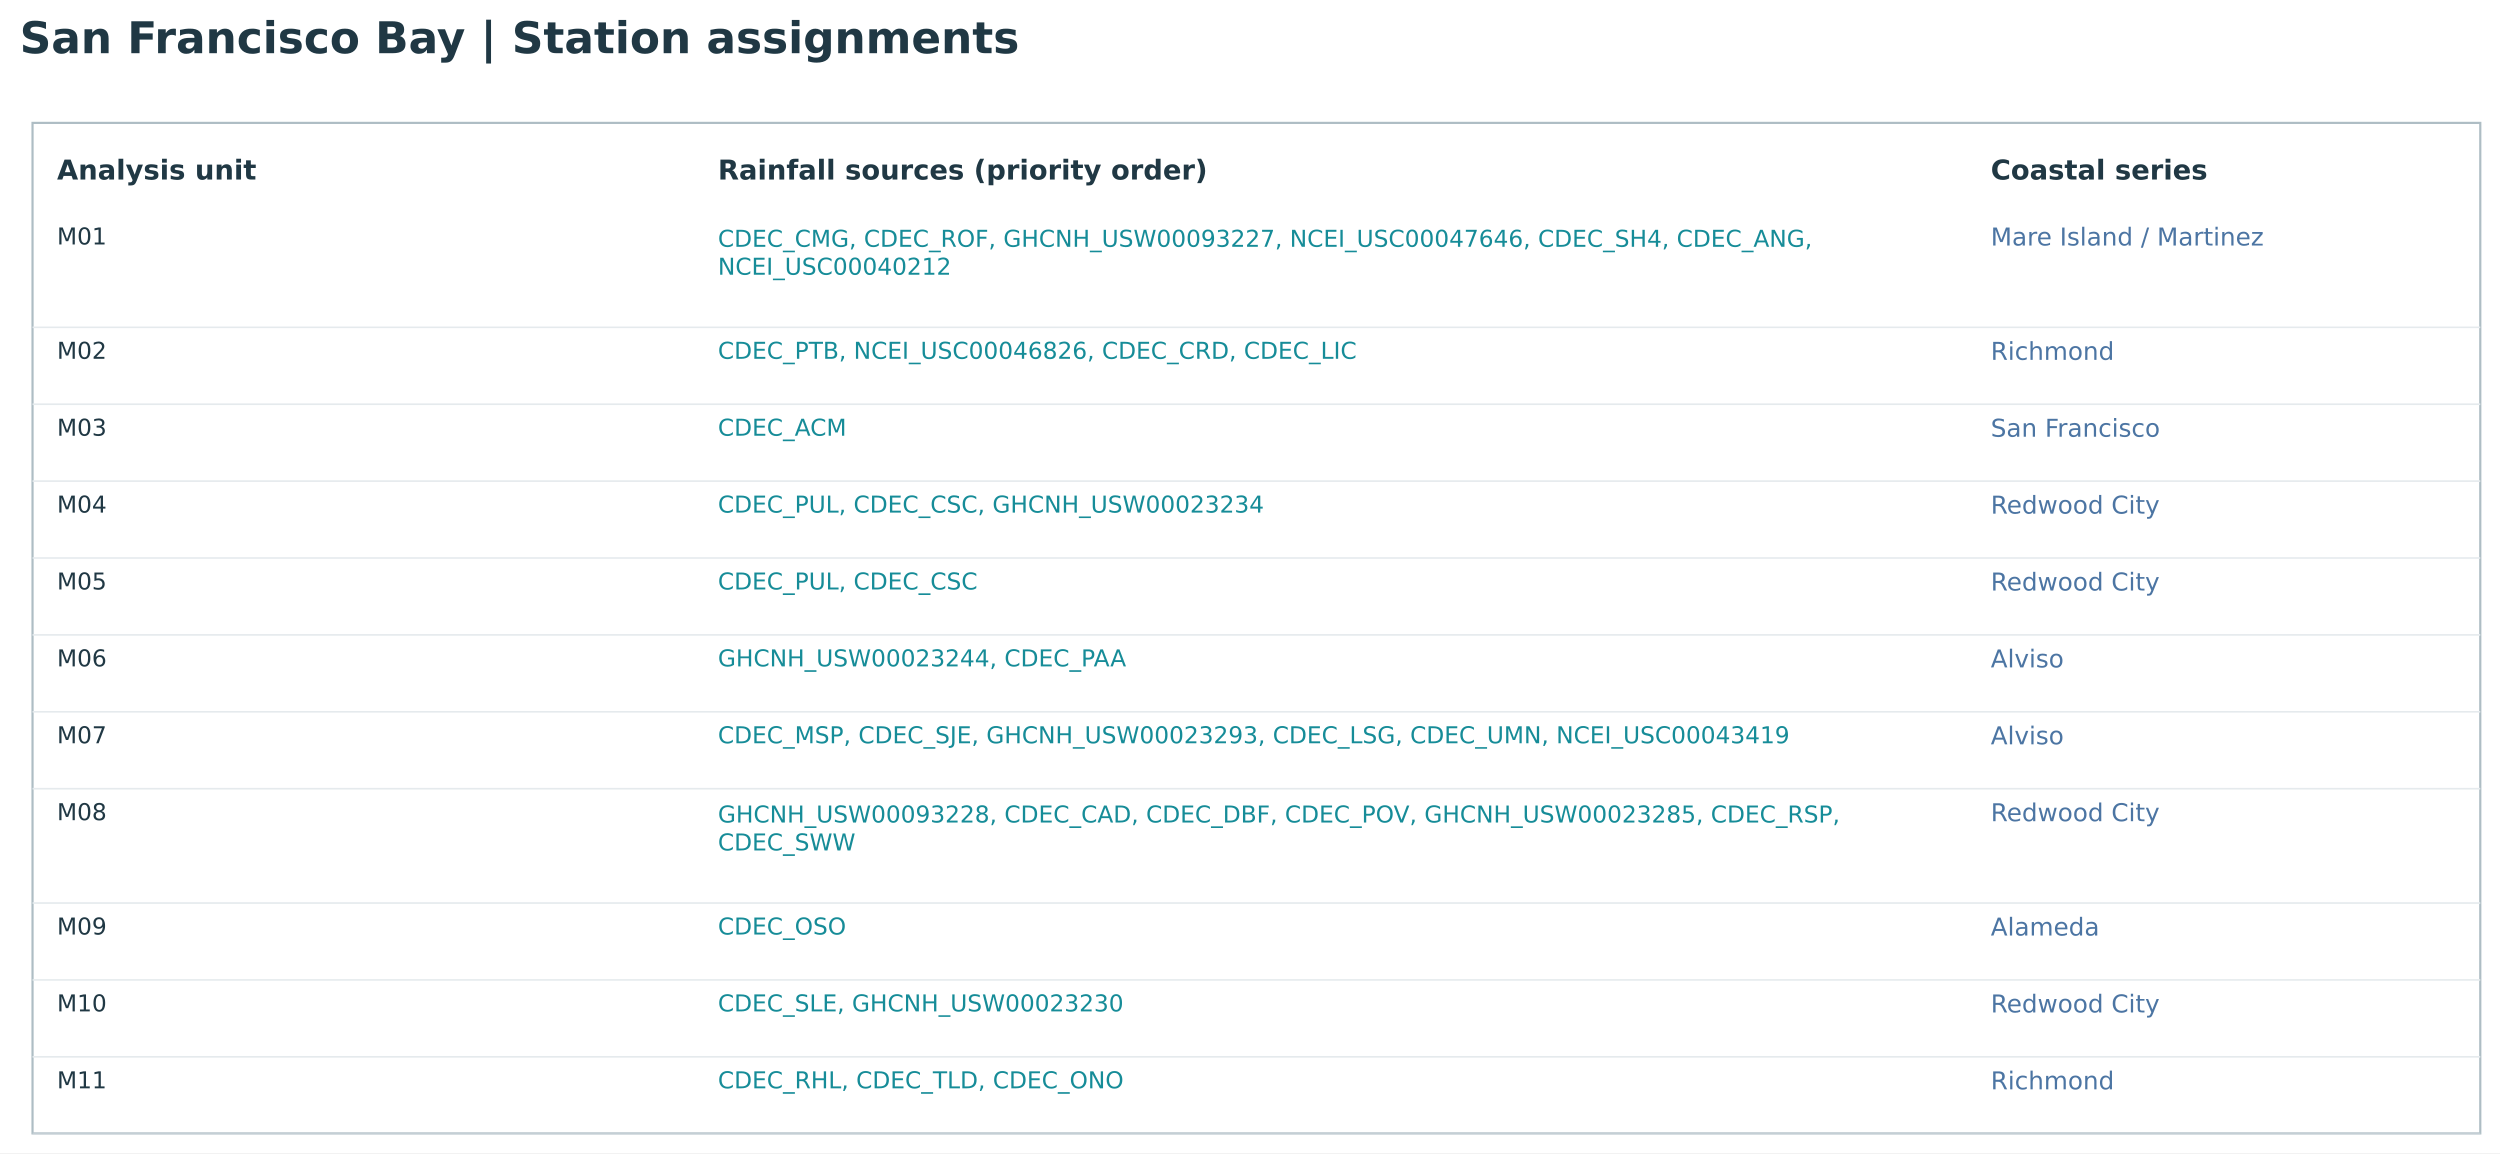
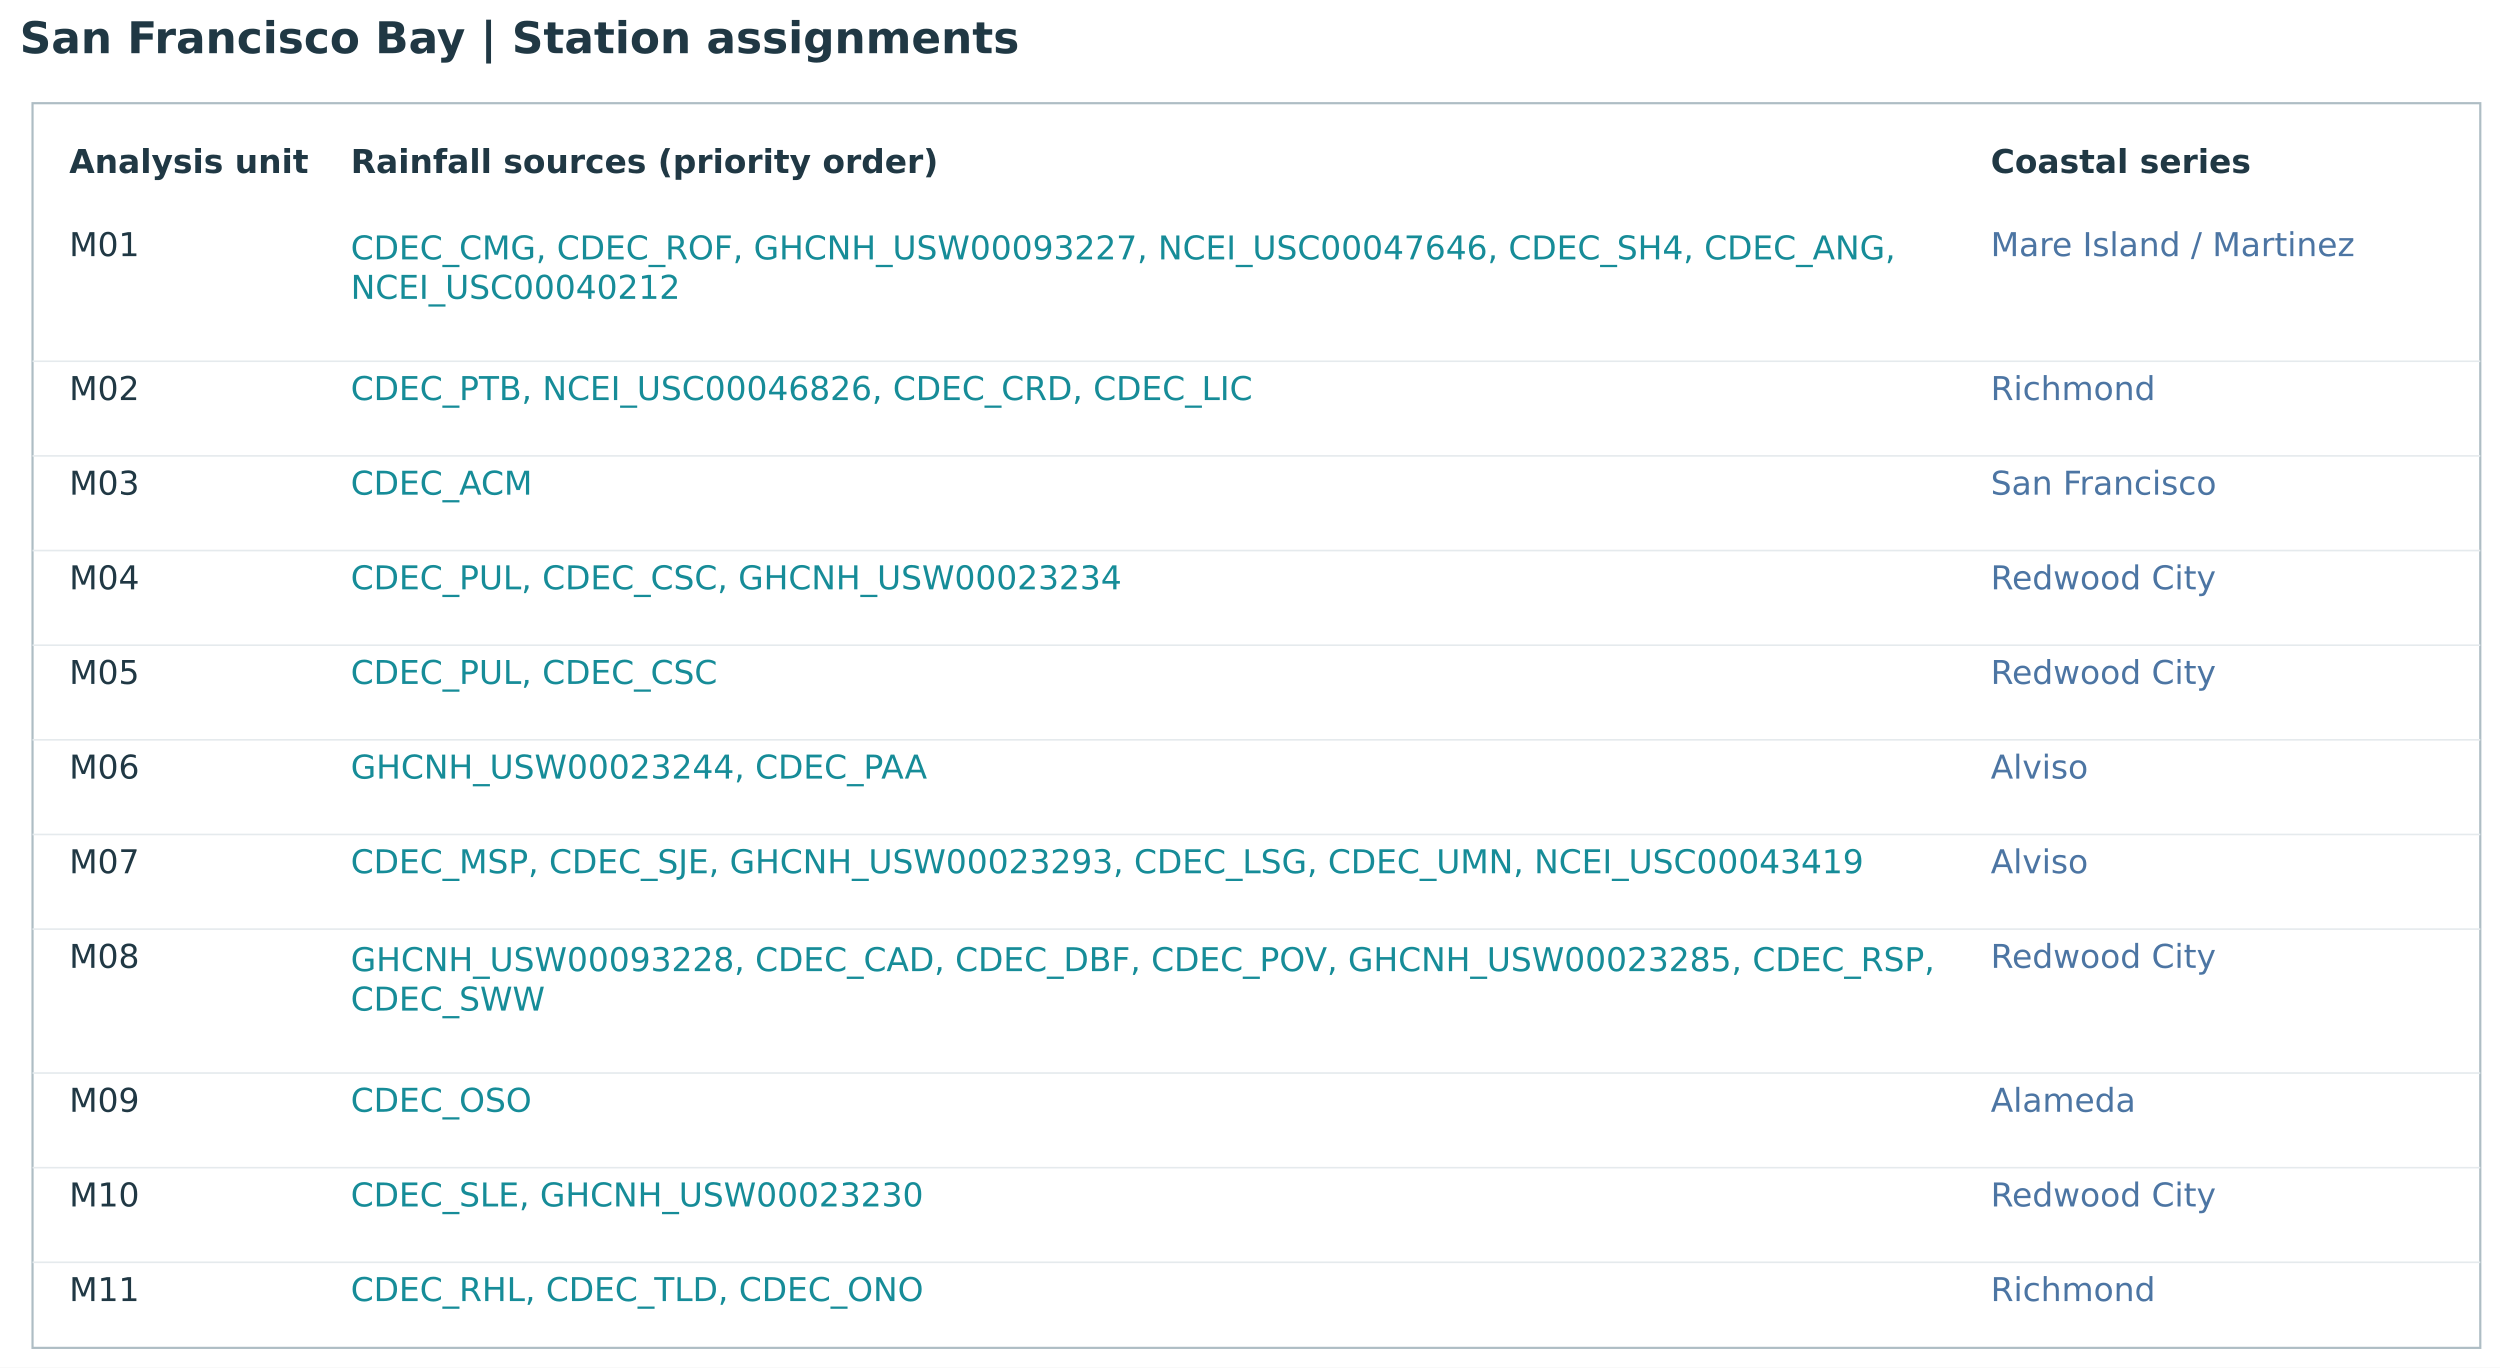
- <svg xmlns="http://www.w3.org/2000/svg" width="912.96pt" height="421.099pt" viewBox="0 0 912.96 421.099" version="1.1">
+ <svg xmlns="http://www.w3.org/2000/svg" width="912.96pt" height="499.421pt" viewBox="0 0 912.96 499.421" version="1.1">
  <defs>
    <style type="text/css">*{stroke-linejoin: round; stroke-linecap: butt}</style>
  </defs>
  <g id="figure_1">
    <g id="patch_1">
-       <path d="M 0 421.099  L 912.96 421.099  L 912.96 0  L 0 0  z " style="fill: #ffffff" />
+       <path d="M 0 499.421 L 912.96 499.421 L 912.96 0 L 0 0 z " style="fill: #ffffff" />
    </g>
    <g id="axes_1">
      <g id="patch_2">
-         <path d="M 11.88 413.899  L 905.76 413.899  L 905.76 44.878  L 11.88 44.878  L 11.88 413.899  z " style="fill: none; stroke: #aebdc4; stroke-width: 0.8; stroke-linejoin: miter" />
+         <path d="M 11.88 492.221 L 905.76 492.221 L 905.76 37.685 L 11.88 37.685 L 11.88 492.221 z " style="fill: none; stroke: #aebdc4; stroke-width: 0.8; stroke-linejoin: miter" />
      </g>
      <g id="line2d_1">
-         <path d="M 11.88 119.534  L 905.76 119.534  " clip-path="url(#paf3a35642e)" style="fill: none; stroke: #e5eaed; stroke-width: 0.6; stroke-linecap: square" />
+         <path d="M 11.88 131.933 L 905.76 131.933 " clip-path="url(#p73c9c25e3a)" style="fill: none; stroke: #e5eaed; stroke-width: 0.6; stroke-linecap: square" />
      </g>
      <g id="line2d_2">
-         <path d="M 11.88 147.614  L 905.76 147.614  " clip-path="url(#paf3a35642e)" style="fill: none; stroke: #e5eaed; stroke-width: 0.6; stroke-linecap: square" />
+         <path d="M 11.88 166.493 L 905.76 166.493 " clip-path="url(#p73c9c25e3a)" style="fill: none; stroke: #e5eaed; stroke-width: 0.6; stroke-linecap: square" />
      </g>
      <g id="line2d_3">
-         <path d="M 11.88 175.694  L 905.76 175.694  " clip-path="url(#paf3a35642e)" style="fill: none; stroke: #e5eaed; stroke-width: 0.6; stroke-linecap: square" />
+         <path d="M 11.88 201.053 L 905.76 201.053 " clip-path="url(#p73c9c25e3a)" style="fill: none; stroke: #e5eaed; stroke-width: 0.6; stroke-linecap: square" />
      </g>
      <g id="line2d_4">
-         <path d="M 11.88 203.774  L 905.76 203.774  " clip-path="url(#paf3a35642e)" style="fill: none; stroke: #e5eaed; stroke-width: 0.6; stroke-linecap: square" />
+         <path d="M 11.88 235.613 L 905.76 235.613 " clip-path="url(#p73c9c25e3a)" style="fill: none; stroke: #e5eaed; stroke-width: 0.6; stroke-linecap: square" />
      </g>
      <g id="line2d_5">
-         <path d="M 11.88 231.854  L 905.76 231.854  " clip-path="url(#paf3a35642e)" style="fill: none; stroke: #e5eaed; stroke-width: 0.6; stroke-linecap: square" />
+         <path d="M 11.88 270.173 L 905.76 270.173 " clip-path="url(#p73c9c25e3a)" style="fill: none; stroke: #e5eaed; stroke-width: 0.6; stroke-linecap: square" />
      </g>
      <g id="line2d_6">
-         <path d="M 11.88 259.934  L 905.76 259.934  " clip-path="url(#paf3a35642e)" style="fill: none; stroke: #e5eaed; stroke-width: 0.6; stroke-linecap: square" />
+         <path d="M 11.88 304.733 L 905.76 304.733 " clip-path="url(#p73c9c25e3a)" style="fill: none; stroke: #e5eaed; stroke-width: 0.6; stroke-linecap: square" />
      </g>
      <g id="line2d_7">
-         <path d="M 11.88 288.014  L 905.76 288.014  " clip-path="url(#paf3a35642e)" style="fill: none; stroke: #e5eaed; stroke-width: 0.6; stroke-linecap: square" />
+         <path d="M 11.88 339.293 L 905.76 339.293 " clip-path="url(#p73c9c25e3a)" style="fill: none; stroke: #e5eaed; stroke-width: 0.6; stroke-linecap: square" />
      </g>
      <g id="line2d_8">
-         <path d="M 11.88 329.774  L 905.76 329.774  " clip-path="url(#paf3a35642e)" style="fill: none; stroke: #e5eaed; stroke-width: 0.6; stroke-linecap: square" />
+         <path d="M 11.88 391.853 L 905.76 391.853 " clip-path="url(#p73c9c25e3a)" style="fill: none; stroke: #e5eaed; stroke-width: 0.6; stroke-linecap: square" />
      </g>
      <g id="line2d_9">
-         <path d="M 11.88 357.854  L 905.76 357.854  " clip-path="url(#paf3a35642e)" style="fill: none; stroke: #e5eaed; stroke-width: 0.6; stroke-linecap: square" />
+         <path d="M 11.88 426.413 L 905.76 426.413 " clip-path="url(#p73c9c25e3a)" style="fill: none; stroke: #e5eaed; stroke-width: 0.6; stroke-linecap: square" />
      </g>
      <g id="line2d_10">
-         <path d="M 11.88 385.934  L 905.76 385.934  " clip-path="url(#paf3a35642e)" style="fill: none; stroke: #e5eaed; stroke-width: 0.6; stroke-linecap: square" />
+         <path d="M 11.88 460.973 L 905.76 460.973 " clip-path="url(#p73c9c25e3a)" style="fill: none; stroke: #e5eaed; stroke-width: 0.6; stroke-linecap: square" />
      </g>
      <g id="line2d_11">
-         <path d="M 11.88 414.014  L 905.76 414.014  " clip-path="url(#paf3a35642e)" style="fill: none; stroke: #e5eaed; stroke-width: 0.6; stroke-linecap: square" />
+         <path d="M 11.88 495.533 L 905.76 495.533 " clip-path="url(#p73c9c25e3a)" style="fill: none; stroke: #e5eaed; stroke-width: 0.6; stroke-linecap: square" />
      </g>
      <g id="text_1">
-         <text style="font-weight: 700; font-size: 10px; font-family: 'DejaVu Sans'; text-anchor: start; fill: #203844" x="20.819" y="65.57" transform="rotate(-0 20.8188 65.5704)">Analysis unit</text>
+         <text style="font-weight: 700; font-size: 12px; font-family: 'DejaVu Sans'; text-anchor: start; fill: #203844" x="25.288" y="63.173" transform="rotate(-0 25.2882 63.1728)">Analysis unit</text>
      </g>
      <g id="text_2">
-         <text style="font-weight: 700; font-size: 10px; font-family: 'DejaVu Sans'; text-anchor: start; fill: #203844" x="262.166" y="65.57" transform="rotate(-0 262.1664 65.5704)">Rainfall sources (priority order)</text>
+         <text style="font-weight: 700; font-size: 12px; font-family: 'DejaVu Sans'; text-anchor: start; fill: #203844" x="128.084" y="63.173" transform="rotate(-0 128.0844 63.1728)">Rainfall sources (priority order)</text>
      </g>
      <g id="text_3">
-         <text style="font-weight: 700; font-size: 10px; font-family: 'DejaVu Sans'; text-anchor: start; fill: #203844" x="726.984" y="65.57" transform="rotate(-0 726.984 65.5704)">Coastal series</text>
+         <text style="font-weight: 700; font-size: 12px; font-family: 'DejaVu Sans'; text-anchor: start; fill: #203844" x="726.984" y="63.173" transform="rotate(-0 726.984 63.1728)">Coastal series</text>
      </g>
      <g id="assignment-M01">
-         <text style="font-size: 8.5px; font-family: 'DejaVu Sans'; text-anchor: start; fill: #203844" x="20.819" y="89.272" transform="rotate(-0 20.8188 89.27241)">M01</text>
+         <text style="font-size: 12px; font-family: 'DejaVu Sans'; text-anchor: start; fill: #203844" x="25.288" y="93.53" transform="rotate(-0 25.2882 93.52999)">M01</text>
      </g>
      <g id="assignment-M01">
-         <text style="font-size: 8.5px; font-family: 'DejaVu Sans'; fill: #168c98" transform="translate(262.1664 90.12324)">CDEC_CMG, CDEC_ROF, GHCNH_USW00093227, NCEI_USC00047646, CDEC_SH4, CDEC_ANG,</text>
-         <text style="font-size: 8.5px; font-family: 'DejaVu Sans'; fill: #168c98" transform="translate(262.1664 100.3249)">NCEI_USC00040212</text>
+         <text style="font-size: 12px; font-family: 'DejaVu Sans'; fill: #168c98" transform="translate(128.0844 94.73116)">CDEC_CMG, CDEC_ROF, GHCNH_USW00093227, NCEI_USC00047646, CDEC_SH4, CDEC_ANG,</text>
+         <text style="font-size: 12px; font-family: 'DejaVu Sans'; fill: #168c98" transform="translate(128.0844 109.1335)">NCEI_USC00040212</text>
      </g>
      <g id="assignment-M01">
-         <text style="font-size: 9px; font-family: 'DejaVu Sans'; text-anchor: start; fill: #4c75a3" x="726.984" y="89.653" transform="rotate(-0 726.984 89.65299)">Mare Island / Martinez</text>
+         <text style="font-size: 12px; font-family: 'DejaVu Sans'; text-anchor: start; fill: #4c75a3" x="726.984" y="93.531" transform="rotate(-0 726.984 93.53092)">Mare Island / Martinez</text>
      </g>
      <g id="assignment-M02">
-         <text style="font-size: 8.5px; font-family: 'DejaVu Sans'; text-anchor: start; fill: #203844" x="20.819" y="131.032" transform="rotate(-0 20.8188 131.0324)">M02</text>
+         <text style="font-size: 12px; font-family: 'DejaVu Sans'; text-anchor: start; fill: #203844" x="25.288" y="146.09" transform="rotate(-0 25.2882 146.09)">M02</text>
      </g>
      <g id="assignment-M02">
-         <text style="font-size: 8.5px; font-family: 'DejaVu Sans'; text-anchor: start; fill: #168c98" x="262.166" y="131.032" transform="rotate(-0 262.1664 131.0324)">CDEC_PTB, NCEI_USC00046826, CDEC_CRD, CDEC_LIC</text>
+         <text style="font-size: 12px; font-family: 'DejaVu Sans'; text-anchor: start; fill: #168c98" x="128.084" y="146.09" transform="rotate(-0 128.0844 146.09)">CDEC_PTB, NCEI_USC00046826, CDEC_CRD, CDEC_LIC</text>
      </g>
      <g id="assignment-M02">
-         <text style="font-size: 9px; font-family: 'DejaVu Sans'; text-anchor: start; fill: #4c75a3" x="726.984" y="131.413" transform="rotate(-0 726.984 131.413)">Richmond</text>
+         <text style="font-size: 12px; font-family: 'DejaVu Sans'; text-anchor: start; fill: #4c75a3" x="726.984" y="146.091" transform="rotate(-0 726.984 146.0909)">Richmond</text>
      </g>
      <g id="assignment-M03">
-         <text style="font-size: 8.5px; font-family: 'DejaVu Sans'; text-anchor: start; fill: #203844" x="20.819" y="159.112" transform="rotate(-0 20.8188 159.1124)">M03</text>
+         <text style="font-size: 12px; font-family: 'DejaVu Sans'; text-anchor: start; fill: #203844" x="25.288" y="180.65" transform="rotate(-0 25.2882 180.65)">M03</text>
      </g>
      <g id="assignment-M03">
-         <text style="font-size: 8.5px; font-family: 'DejaVu Sans'; text-anchor: start; fill: #168c98" x="262.166" y="159.112" transform="rotate(-0 262.1664 159.1124)">CDEC_ACM</text>
+         <text style="font-size: 12px; font-family: 'DejaVu Sans'; text-anchor: start; fill: #168c98" x="128.084" y="180.65" transform="rotate(-0 128.0844 180.65)">CDEC_ACM</text>
      </g>
      <g id="assignment-M03">
-         <text style="font-size: 9px; font-family: 'DejaVu Sans'; text-anchor: start; fill: #4c75a3" x="726.984" y="159.493" transform="rotate(-0 726.984 159.493)">San Francisco</text>
+         <text style="font-size: 12px; font-family: 'DejaVu Sans'; text-anchor: start; fill: #4c75a3" x="726.984" y="180.651" transform="rotate(-0 726.984 180.6509)">San Francisco</text>
      </g>
      <g id="assignment-M04">
-         <text style="font-size: 8.5px; font-family: 'DejaVu Sans'; text-anchor: start; fill: #203844" x="20.819" y="187.192" transform="rotate(-0 20.8188 187.1924)">M04</text>
+         <text style="font-size: 12px; font-family: 'DejaVu Sans'; text-anchor: start; fill: #203844" x="25.288" y="215.21" transform="rotate(-0 25.2882 215.21)">M04</text>
      </g>
      <g id="assignment-M04">
-         <text style="font-size: 8.5px; font-family: 'DejaVu Sans'; text-anchor: start; fill: #168c98" x="262.166" y="187.192" transform="rotate(-0 262.1664 187.1924)">CDEC_PUL, CDEC_CSC, GHCNH_USW00023234</text>
+         <text style="font-size: 12px; font-family: 'DejaVu Sans'; text-anchor: start; fill: #168c98" x="128.084" y="215.21" transform="rotate(-0 128.0844 215.21)">CDEC_PUL, CDEC_CSC, GHCNH_USW00023234</text>
      </g>
      <g id="assignment-M04">
-         <text style="font-size: 9px; font-family: 'DejaVu Sans'; text-anchor: start; fill: #4c75a3" x="726.984" y="187.573" transform="rotate(-0 726.984 187.573)">Redwood City</text>
+         <text style="font-size: 12px; font-family: 'DejaVu Sans'; text-anchor: start; fill: #4c75a3" x="726.984" y="215.211" transform="rotate(-0 726.984 215.2109)">Redwood City</text>
      </g>
      <g id="assignment-M05">
-         <text style="font-size: 8.5px; font-family: 'DejaVu Sans'; text-anchor: start; fill: #203844" x="20.819" y="215.272" transform="rotate(-0 20.8188 215.2724)">M05</text>
+         <text style="font-size: 12px; font-family: 'DejaVu Sans'; text-anchor: start; fill: #203844" x="25.288" y="249.77" transform="rotate(-0 25.2882 249.77)">M05</text>
      </g>
      <g id="assignment-M05">
-         <text style="font-size: 8.5px; font-family: 'DejaVu Sans'; text-anchor: start; fill: #168c98" x="262.166" y="215.272" transform="rotate(-0 262.1664 215.2724)">CDEC_PUL, CDEC_CSC</text>
+         <text style="font-size: 12px; font-family: 'DejaVu Sans'; text-anchor: start; fill: #168c98" x="128.084" y="249.77" transform="rotate(-0 128.0844 249.77)">CDEC_PUL, CDEC_CSC</text>
      </g>
      <g id="assignment-M05">
-         <text style="font-size: 9px; font-family: 'DejaVu Sans'; text-anchor: start; fill: #4c75a3" x="726.984" y="215.653" transform="rotate(-0 726.984 215.653)">Redwood City</text>
+         <text style="font-size: 12px; font-family: 'DejaVu Sans'; text-anchor: start; fill: #4c75a3" x="726.984" y="249.771" transform="rotate(-0 726.984 249.7709)">Redwood City</text>
      </g>
      <g id="assignment-M06">
-         <text style="font-size: 8.5px; font-family: 'DejaVu Sans'; text-anchor: start; fill: #203844" x="20.819" y="243.352" transform="rotate(-0 20.8188 243.3524)">M06</text>
+         <text style="font-size: 12px; font-family: 'DejaVu Sans'; text-anchor: start; fill: #203844" x="25.288" y="284.33" transform="rotate(-0 25.2882 284.33)">M06</text>
      </g>
      <g id="assignment-M06">
-         <text style="font-size: 8.5px; font-family: 'DejaVu Sans'; text-anchor: start; fill: #168c98" x="262.166" y="243.352" transform="rotate(-0 262.1664 243.3524)">GHCNH_USW00023244, CDEC_PAA</text>
+         <text style="font-size: 12px; font-family: 'DejaVu Sans'; text-anchor: start; fill: #168c98" x="128.084" y="284.33" transform="rotate(-0 128.0844 284.33)">GHCNH_USW00023244, CDEC_PAA</text>
      </g>
      <g id="assignment-M06">
-         <text style="font-size: 9px; font-family: 'DejaVu Sans'; text-anchor: start; fill: #4c75a3" x="726.984" y="243.733" transform="rotate(-0 726.984 243.733)">Alviso</text>
+         <text style="font-size: 12px; font-family: 'DejaVu Sans'; text-anchor: start; fill: #4c75a3" x="726.984" y="284.331" transform="rotate(-0 726.984 284.3309)">Alviso</text>
      </g>
      <g id="assignment-M07">
-         <text style="font-size: 8.5px; font-family: 'DejaVu Sans'; text-anchor: start; fill: #203844" x="20.819" y="271.432" transform="rotate(-0 20.8188 271.4324)">M07</text>
+         <text style="font-size: 12px; font-family: 'DejaVu Sans'; text-anchor: start; fill: #203844" x="25.288" y="318.89" transform="rotate(-0 25.2882 318.89)">M07</text>
      </g>
      <g id="assignment-M07">
-         <text style="font-size: 8.5px; font-family: 'DejaVu Sans'; text-anchor: start; fill: #168c98" x="262.166" y="271.432" transform="rotate(-0 262.1664 271.4324)">CDEC_MSP, CDEC_SJE, GHCNH_USW00023293, CDEC_LSG, CDEC_UMN, NCEI_USC00043419</text>
+         <text style="font-size: 12px; font-family: 'DejaVu Sans'; text-anchor: start; fill: #168c98" x="128.084" y="318.89" transform="rotate(-0 128.0844 318.89)">CDEC_MSP, CDEC_SJE, GHCNH_USW00023293, CDEC_LSG, CDEC_UMN, NCEI_USC00043419</text>
      </g>
      <g id="assignment-M07">
-         <text style="font-size: 9px; font-family: 'DejaVu Sans'; text-anchor: start; fill: #4c75a3" x="726.984" y="271.813" transform="rotate(-0 726.984 271.813)">Alviso</text>
+         <text style="font-size: 12px; font-family: 'DejaVu Sans'; text-anchor: start; fill: #4c75a3" x="726.984" y="318.891" transform="rotate(-0 726.984 318.8909)">Alviso</text>
      </g>
      <g id="assignment-M08">
-         <text style="font-size: 8.5px; font-family: 'DejaVu Sans'; text-anchor: start; fill: #203844" x="20.819" y="299.512" transform="rotate(-0 20.8188 299.5124)">M08</text>
+         <text style="font-size: 12px; font-family: 'DejaVu Sans'; text-anchor: start; fill: #203844" x="25.288" y="353.45" transform="rotate(-0 25.2882 353.45)">M08</text>
      </g>
      <g id="assignment-M08">
-         <text style="font-size: 8.5px; font-family: 'DejaVu Sans'; fill: #168c98" transform="translate(262.1664 300.3632)">GHCNH_USW00093228, CDEC_CAD, CDEC_DBF, CDEC_POV, GHCNH_USW00023285, CDEC_RSP,</text>
-         <text style="font-size: 8.5px; font-family: 'DejaVu Sans'; fill: #168c98" transform="translate(262.1664 310.5649)">CDEC_SWW</text>
+         <text style="font-size: 12px; font-family: 'DejaVu Sans'; fill: #168c98" transform="translate(128.0844 354.6512)">GHCNH_USW00093228, CDEC_CAD, CDEC_DBF, CDEC_POV, GHCNH_USW00023285, CDEC_RSP,</text>
+         <text style="font-size: 12px; font-family: 'DejaVu Sans'; fill: #168c98" transform="translate(128.0844 369.0535)">CDEC_SWW</text>
      </g>
      <g id="assignment-M08">
-         <text style="font-size: 9px; font-family: 'DejaVu Sans'; text-anchor: start; fill: #4c75a3" x="726.984" y="299.893" transform="rotate(-0 726.984 299.893)">Redwood City</text>
+         <text style="font-size: 12px; font-family: 'DejaVu Sans'; text-anchor: start; fill: #4c75a3" x="726.984" y="353.451" transform="rotate(-0 726.984 353.4509)">Redwood City</text>
      </g>
      <g id="assignment-M09">
-         <text style="font-size: 8.5px; font-family: 'DejaVu Sans'; text-anchor: start; fill: #203844" x="20.819" y="341.272" transform="rotate(-0 20.8188 341.2724)">M09</text>
+         <text style="font-size: 12px; font-family: 'DejaVu Sans'; text-anchor: start; fill: #203844" x="25.288" y="406.01" transform="rotate(-0 25.2882 406.01)">M09</text>
      </g>
      <g id="assignment-M09">
-         <text style="font-size: 8.5px; font-family: 'DejaVu Sans'; text-anchor: start; fill: #168c98" x="262.166" y="341.272" transform="rotate(-0 262.1664 341.2724)">CDEC_OSO</text>
+         <text style="font-size: 12px; font-family: 'DejaVu Sans'; text-anchor: start; fill: #168c98" x="128.084" y="406.01" transform="rotate(-0 128.0844 406.01)">CDEC_OSO</text>
      </g>
      <g id="assignment-M09">
-         <text style="font-size: 9px; font-family: 'DejaVu Sans'; text-anchor: start; fill: #4c75a3" x="726.984" y="341.653" transform="rotate(-0 726.984 341.653)">Alameda</text>
+         <text style="font-size: 12px; font-family: 'DejaVu Sans'; text-anchor: start; fill: #4c75a3" x="726.984" y="406.011" transform="rotate(-0 726.984 406.0109)">Alameda</text>
      </g>
      <g id="assignment-M10">
-         <text style="font-size: 8.5px; font-family: 'DejaVu Sans'; text-anchor: start; fill: #203844" x="20.819" y="369.352" transform="rotate(-0 20.8188 369.3524)">M10</text>
+         <text style="font-size: 12px; font-family: 'DejaVu Sans'; text-anchor: start; fill: #203844" x="25.288" y="440.57" transform="rotate(-0 25.2882 440.57)">M10</text>
      </g>
      <g id="assignment-M10">
-         <text style="font-size: 8.5px; font-family: 'DejaVu Sans'; text-anchor: start; fill: #168c98" x="262.166" y="369.352" transform="rotate(-0 262.1664 369.3524)">CDEC_SLE, GHCNH_USW00023230</text>
+         <text style="font-size: 12px; font-family: 'DejaVu Sans'; text-anchor: start; fill: #168c98" x="128.084" y="440.57" transform="rotate(-0 128.0844 440.57)">CDEC_SLE, GHCNH_USW00023230</text>
      </g>
      <g id="assignment-M10">
-         <text style="font-size: 9px; font-family: 'DejaVu Sans'; text-anchor: start; fill: #4c75a3" x="726.984" y="369.733" transform="rotate(-0 726.984 369.733)">Redwood City</text>
+         <text style="font-size: 12px; font-family: 'DejaVu Sans'; text-anchor: start; fill: #4c75a3" x="726.984" y="440.571" transform="rotate(-0 726.984 440.5709)">Redwood City</text>
      </g>
      <g id="assignment-M11">
-         <text style="font-size: 8.5px; font-family: 'DejaVu Sans'; text-anchor: start; fill: #203844" x="20.819" y="397.432" transform="rotate(-0 20.8188 397.4324)">M11</text>
+         <text style="font-size: 12px; font-family: 'DejaVu Sans'; text-anchor: start; fill: #203844" x="25.288" y="475.13" transform="rotate(-0 25.2882 475.13)">M11</text>
      </g>
      <g id="assignment-M11">
-         <text style="font-size: 8.5px; font-family: 'DejaVu Sans'; text-anchor: start; fill: #168c98" x="262.166" y="397.432" transform="rotate(-0 262.1664 397.4324)">CDEC_RHL, CDEC_TLD, CDEC_ONO</text>
+         <text style="font-size: 12px; font-family: 'DejaVu Sans'; text-anchor: start; fill: #168c98" x="128.084" y="475.13" transform="rotate(-0 128.0844 475.13)">CDEC_RHL, CDEC_TLD, CDEC_ONO</text>
      </g>
      <g id="assignment-M11">
-         <text style="font-size: 9px; font-family: 'DejaVu Sans'; text-anchor: start; fill: #4c75a3" x="726.984" y="397.813" transform="rotate(-0 726.984 397.813)">Richmond</text>
+         <text style="font-size: 12px; font-family: 'DejaVu Sans'; text-anchor: start; fill: #4c75a3" x="726.984" y="475.131" transform="rotate(-0 726.984 475.1309)">Richmond</text>
      </g>
    </g>
    <g id="text_4">
      <text style="font-weight: 700; font-size: 16px; font-family: 'DejaVu Sans'; text-anchor: start; fill: #203844" x="7.2" y="19.427" transform="rotate(-0 7.2 19.4275)">San Francisco Bay | Station assignments</text>
    </g>
  </g>
  <defs>
-     <clipPath id="paf3a35642e">
-       <rect x="11.88" y="69.019" width="893.88" height="344.88" />
+     <clipPath id="p73c9c25e3a">
+       <rect x="11.88" y="67.421" width="893.88" height="424.8" />
    </clipPath>
  </defs>
</svg>
